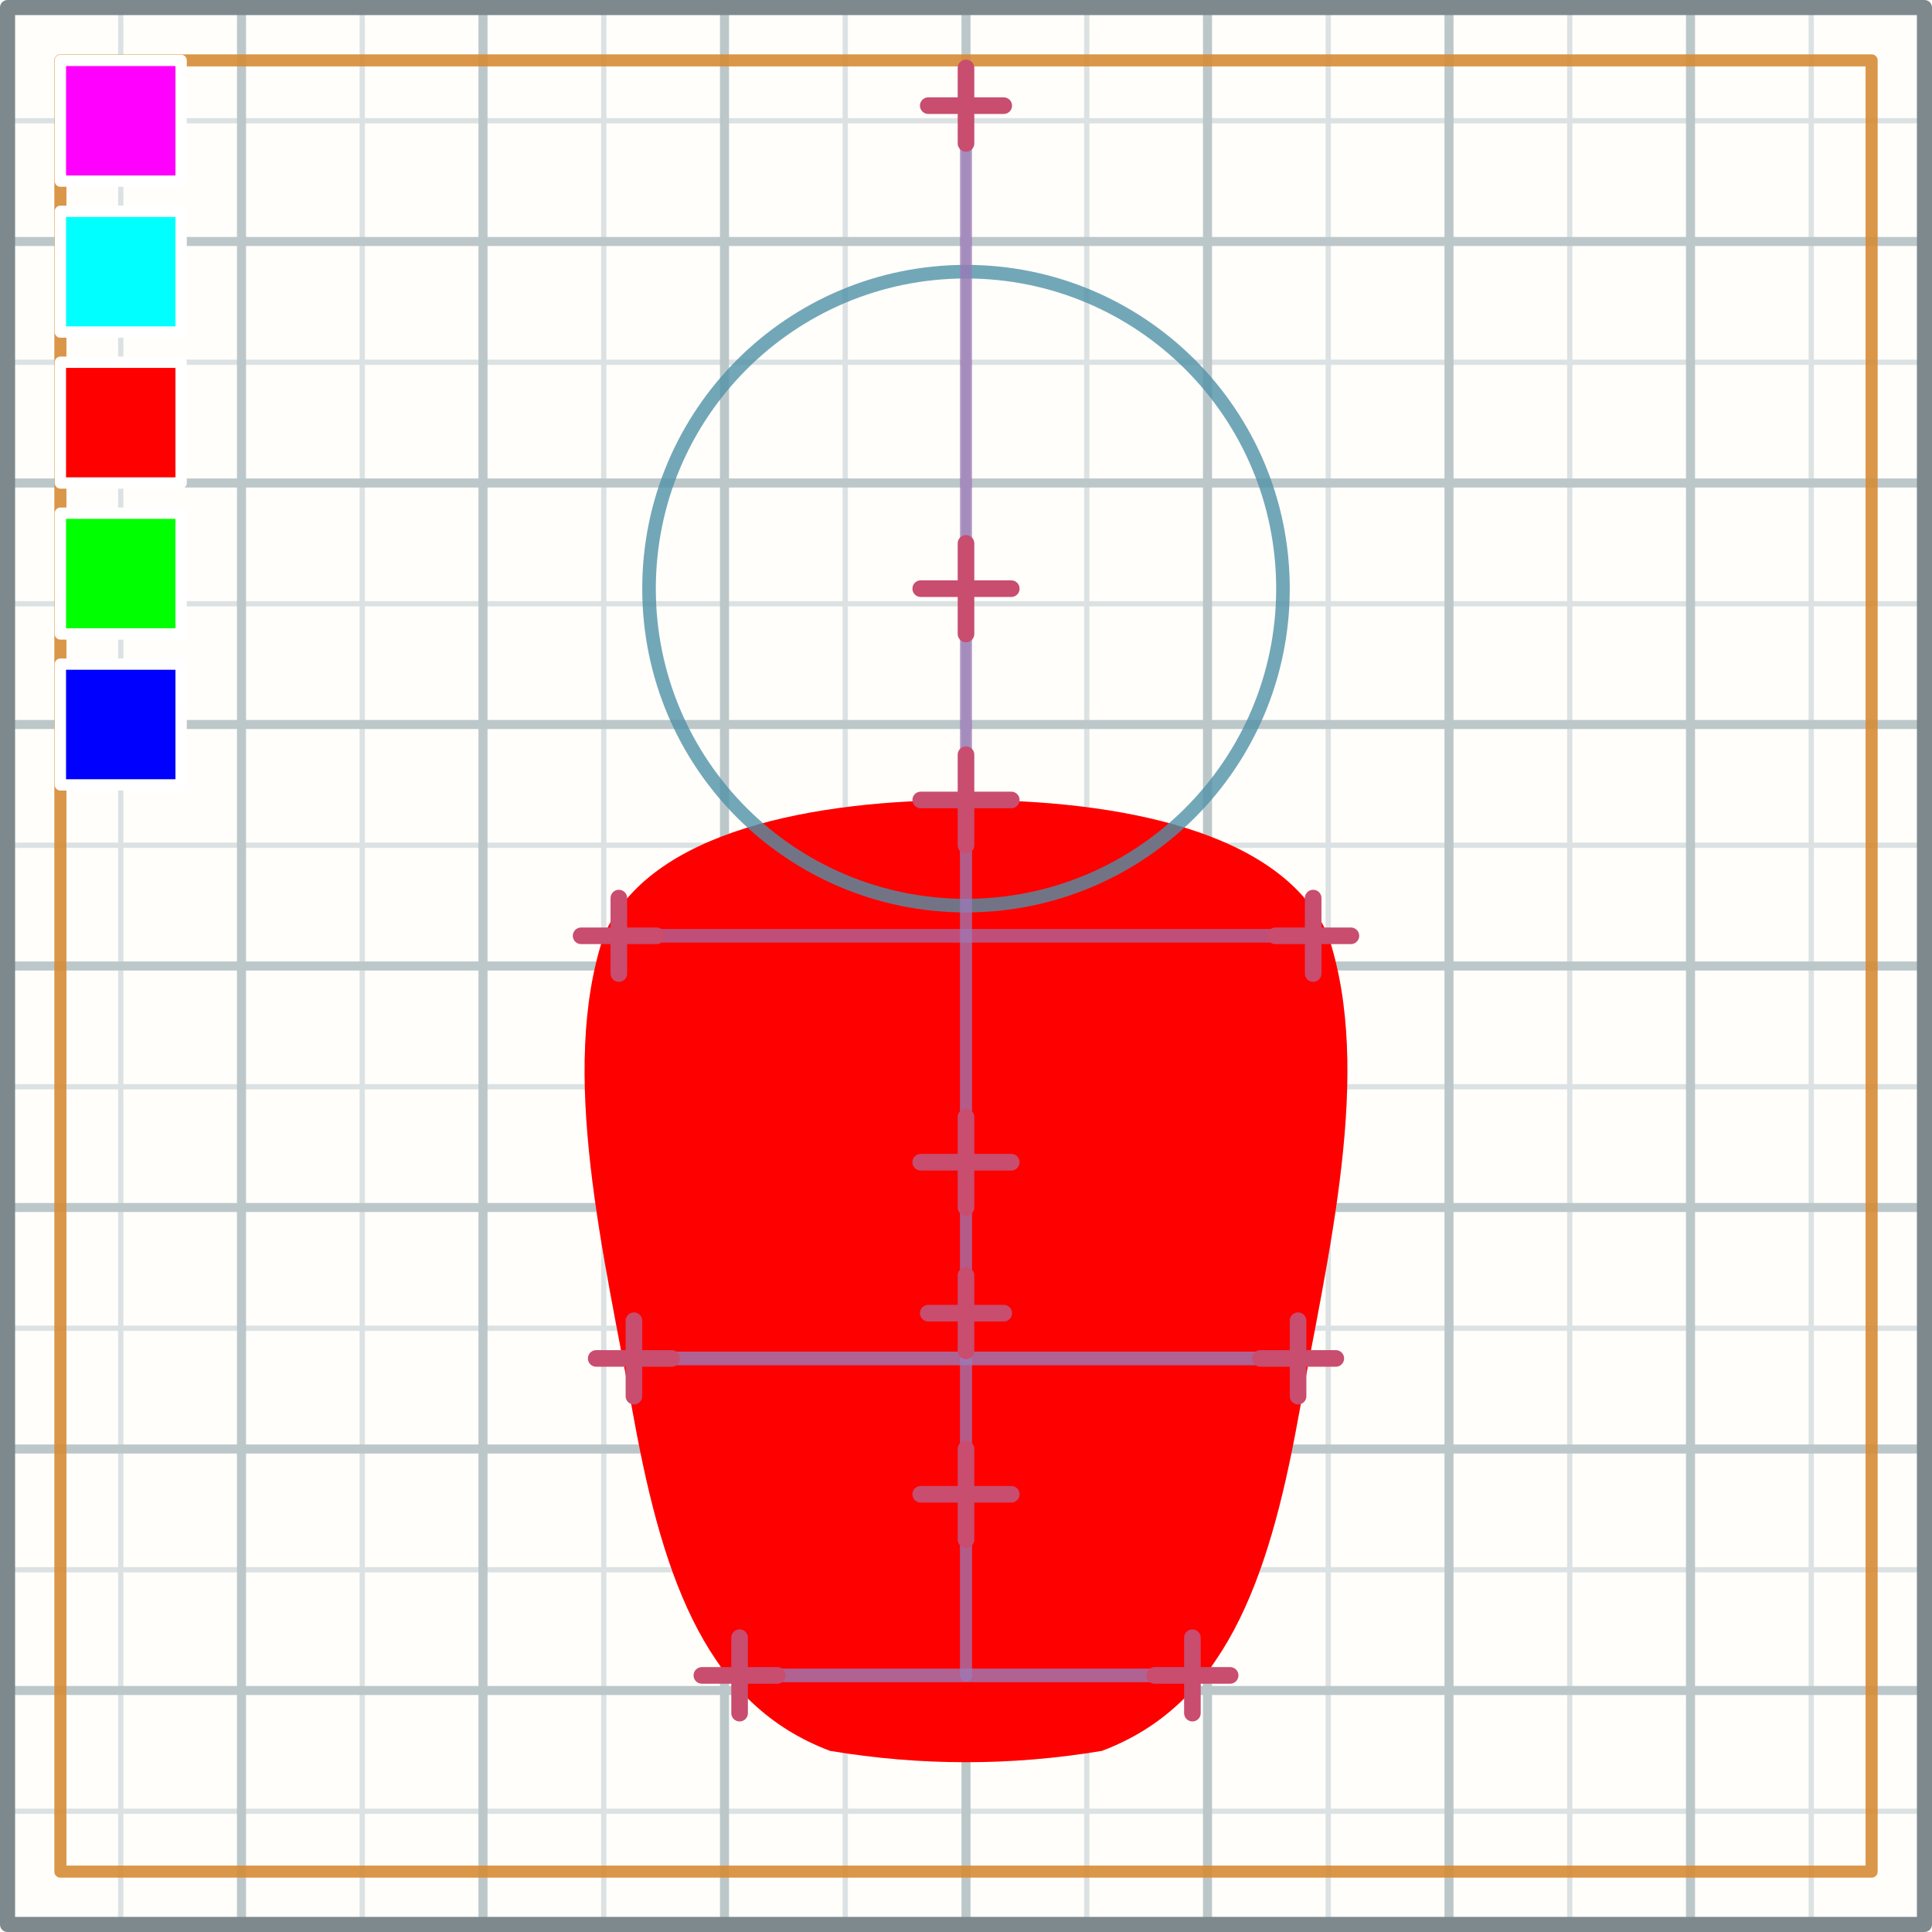
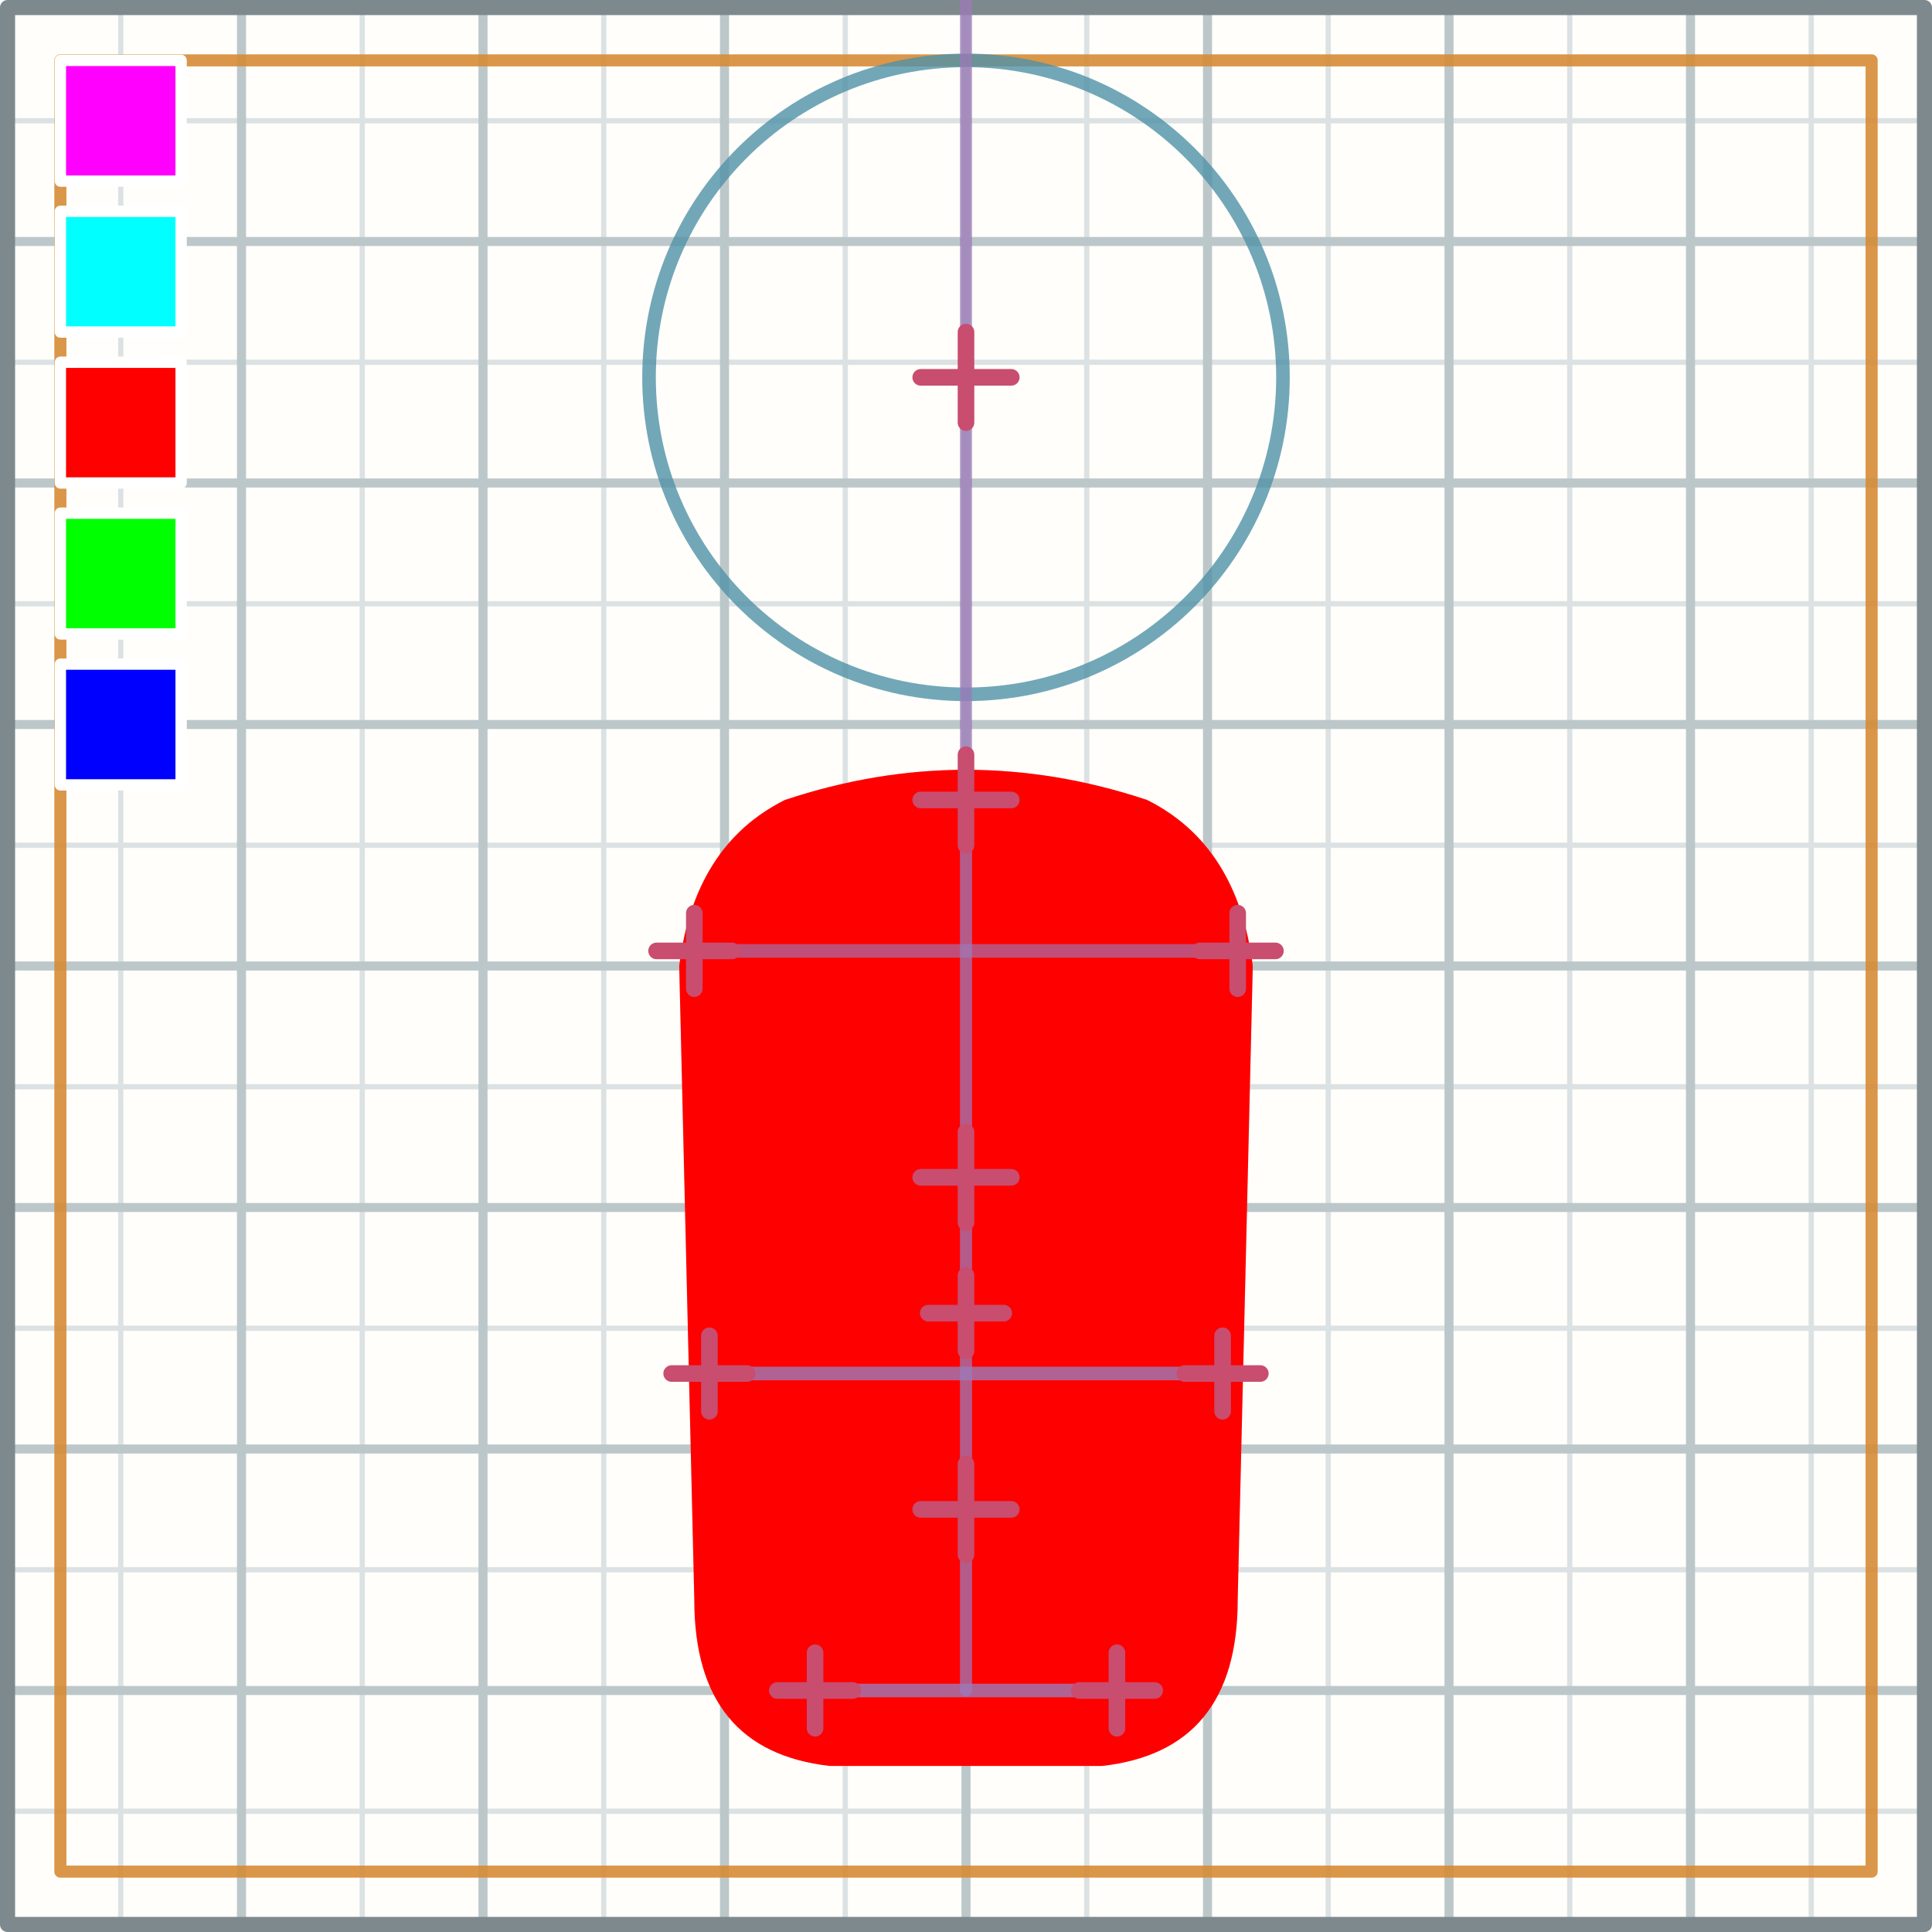
<svg xmlns="http://www.w3.org/2000/svg" viewBox="0 0 128 128" width="128" height="128">
  <path id="reference/canvas-background" d="M 0 0 H 128 V 128 H 0 Z" fill="#FFFEFA" fill-rule="nonzero" />
  <g id="guide/grid-minor">
    <path id="guide/grid-minor/path" d="M 8 0 V 128 M 0 8 H 128 M 16 0 V 128 M 0 16 H 128 M 24 0 V 128 M 0 24 H 128 M 32 0 V 128 M 0 32 H 128 M 40 0 V 128 M 0 40 H 128 M 48 0 V 128 M 0 48 H 128 M 56 0 V 128 M 0 56 H 128 M 64 0 V 128 M 0 64 H 128 M 72 0 V 128 M 0 72 H 128 M 80 0 V 128 M 0 80 H 128 M 88 0 V 128 M 0 88 H 128 M 96 0 V 128 M 0 96 H 128 M 104 0 V 128 M 0 104 H 128 M 112 0 V 128 M 0 112 H 128 M 120 0 V 128 M 0 120 H 128" fill="none" stroke="#DCE2E3" stroke-width="0.35" stroke-linecap="round" stroke-linejoin="round" />
  </g>
  <g id="guide/grid-major">
    <path id="guide/grid-major/path" d="M 16 0 V 128 M 0 16 H 128 M 32 0 V 128 M 0 32 H 128 M 48 0 V 128 M 0 48 H 128 M 64 0 V 128 M 0 64 H 128 M 80 0 V 128 M 0 80 H 128 M 96 0 V 128 M 0 96 H 128 M 112 0 V 128 M 0 112 H 128" fill="none" stroke="#BCC7CA" stroke-width="0.6" stroke-linecap="round" stroke-linejoin="round" />
  </g>
  <g id="guide/canvas">
    <path id="guide/canvas/border" d="M 0.5 0.5 H 127.5 V 127.5 H 0.5 Z" fill="none" stroke="#7E898E" stroke-width="1" stroke-linecap="round" stroke-linejoin="round" />
    <path id="guide/canvas/outline-safe-area" d="M 4 4 H 124 V 124 H 4 Z" fill="none" stroke="#D68B35" stroke-width="0.8" stroke-linecap="round" stroke-linejoin="round" opacity="0.9" />
  </g>
  <g id="reference/body-tall" opacity="0.22" transform="translate(64 87)">
-     <path id="reference/body-tall/shape-001" d="M 0 -34 C -10 -34 -21 -32 -24 -25 C -27 -16 -24 -4 -22 7 C -20 18 -17 26 -9 29 C -3 30 3 30 9 29 C 17 26 20 18 22 7 C 24 -4 27 -16 24 -25 C 21 -32 10 -34 0 -34 Z" fill="#66747A" fill-rule="nonzero" />
+     <path id="reference/body-tall/shape-001" d="M -12 -34 Q 0 -38 12 -34 Q 18 -31 19 -23 L 18 19 Q 18 29 9 30 H -9 Q -18 29 -18 19 L -19 -23 Q -18 -31 -12 -34 Z" fill="#66747A" fill-rule="nonzero" />
  </g>
  <g id="art" transform="translate(64 87)">
-     <path id="art/silhouette" d="M 0 -34 C -10 -34 -21 -32 -24 -25 C -27 -16 -24 -4 -22 7 C -20 18 -17 26 -9 29 C -3 30 3 30 9 29 C 17 26 20 18 22 7 C 24 -4 27 -16 24 -25 C 21 -32 10 -34 0 -34 Z" fill="#FF0000" fill-rule="nonzero" />
+     <path id="art/silhouette" d="M -12 -34 Q 0 -38 12 -34 Q 18 -31 19 -23 L 18 19 Q 18 29 9 30 H -9 Q -18 29 -18 19 L -19 -23 Q -18 -31 -12 -34 Z" fill="#FF0000" fill-rule="nonzero" />
  </g>
  <g id="guide/head-radius">
-     <path id="guide/head-radius/path" d="M 43 39 a 21 21 0 1 0 42 0 a 21 21 0 1 0 -42 0 Z" fill="none" stroke="#4F91A8" stroke-width="0.9" stroke-linecap="round" stroke-linejoin="round" opacity="0.8" />
+     <path id="guide/head-radius/path" d="M 43 25 a 21 21 0 1 0 42 0 a 21 21 0 1 0 -42 0 Z" fill="none" stroke="#4F91A8" stroke-width="0.9" stroke-linecap="round" stroke-linejoin="round" opacity="0.8" />
  </g>
  <g id="guide/body-rig">
-     <path id="guide/body-rig/axis" d="M 64 7 L 64 39 L 64 53 L 64 77 L 64 99 L 64 111" fill="none" stroke="#9C7AB8" stroke-width="0.8" stroke-linecap="round" stroke-linejoin="round" opacity="0.75" />
-     <path id="guide/body-rig/shoulders" d="M 41 62 L 87 62" fill="none" stroke="#9C7AB8" stroke-width="0.9" stroke-linecap="round" stroke-linejoin="round" opacity="0.65" />
-     <path id="guide/body-rig/waist" d="M 42 90 L 86 90" fill="none" stroke="#9C7AB8" stroke-width="0.9" stroke-linecap="round" stroke-linejoin="round" opacity="0.8" />
-     <path id="guide/body-rig/hem" d="M 49 111 L 79 111" fill="none" stroke="#9C7AB8" stroke-width="0.9" stroke-linecap="round" stroke-linejoin="round" opacity="0.8" />
+     <path id="guide/body-rig/axis" d="M 64 -7 L 64 25 L 64 53 L 64 78 L 64 100 L 64 112" fill="none" stroke="#9C7AB8" stroke-width="0.8" stroke-linecap="round" stroke-linejoin="round" opacity="0.75" />
+     <path id="guide/body-rig/shoulders" d="M 46 63 L 82 63" fill="none" stroke="#9C7AB8" stroke-width="0.9" stroke-linecap="round" stroke-linejoin="round" opacity="0.65" />
+     <path id="guide/body-rig/waist" d="M 47 91 L 81 91" fill="none" stroke="#9C7AB8" stroke-width="0.9" stroke-linecap="round" stroke-linejoin="round" opacity="0.8" />
+     <path id="guide/body-rig/hem" d="M 54 112 L 74 112" fill="none" stroke="#9C7AB8" stroke-width="0.9" stroke-linecap="round" stroke-linejoin="round" opacity="0.8" />
  </g>
  <g id="anchors">
    <path id="anchors/bodyOrigin" d="M 61.5 87 H 66.5 M 64 84.5 V 89.5" fill="none" stroke="#C84D6F" stroke-width="1.1" stroke-linecap="round" stroke-linejoin="round" />
-     <path id="anchors/headCenter" d="M 61 39 H 67 M 64 36 V 42" fill="none" stroke="#C84D6F" stroke-width="1.1" stroke-linecap="round" stroke-linejoin="round" />
-     <path id="anchors/aboveHead" d="M 61.5 7 H 66.5 M 64 4.5 V 9.5" fill="none" stroke="#C84D6F" stroke-width="1.1" stroke-linecap="round" stroke-linejoin="round" />
+     <path id="anchors/headCenter" d="M 61 25 H 67 M 64 22 V 28" fill="none" stroke="#C84D6F" stroke-width="1.1" stroke-linecap="round" stroke-linejoin="round" />
+     <path id="anchors/aboveHead" d="M 61.5 -7 H 66.5 M 64 -9.5 V -4.5" fill="none" stroke="#C84D6F" stroke-width="1.1" stroke-linecap="round" stroke-linejoin="round" />
    <path id="anchors/neck" d="M 61 53 H 67 M 64 50 V 56" fill="none" stroke="#C84D6F" stroke-width="1.1" stroke-linecap="round" stroke-linejoin="round" />
-     <path id="anchors/chest" d="M 61 77 H 67 M 64 74 V 80" fill="none" stroke="#C84D6F" stroke-width="1.1" stroke-linecap="round" stroke-linejoin="round" />
-     <path id="anchors/hip" d="M 61 99 H 67 M 64 96 V 102" fill="none" stroke="#C84D6F" stroke-width="1.1" stroke-linecap="round" stroke-linejoin="round" />
-     <path id="anchors/shoulders-left" d="M 38.5 62 H 43.5 M 41 59.5 V 64.5" fill="none" stroke="#C84D6F" stroke-width="1.1" stroke-linecap="round" stroke-linejoin="round" />
-     <path id="anchors/shoulders-right" d="M 84.5 62 H 89.5 M 87 59.5 V 64.5" fill="none" stroke="#C84D6F" stroke-width="1.1" stroke-linecap="round" stroke-linejoin="round" />
-     <path id="anchors/waist-left" d="M 39.5 90 H 44.5 M 42 87.5 V 92.5" fill="none" stroke="#C84D6F" stroke-width="1.1" stroke-linecap="round" stroke-linejoin="round" />
-     <path id="anchors/waist-right" d="M 83.5 90 H 88.5 M 86 87.5 V 92.5" fill="none" stroke="#C84D6F" stroke-width="1.1" stroke-linecap="round" stroke-linejoin="round" />
-     <path id="anchors/hem-left" d="M 46.5 111 H 51.5 M 49 108.5 V 113.5" fill="none" stroke="#C84D6F" stroke-width="1.1" stroke-linecap="round" stroke-linejoin="round" />
-     <path id="anchors/hem-right" d="M 76.5 111 H 81.5 M 79 108.5 V 113.5" fill="none" stroke="#C84D6F" stroke-width="1.1" stroke-linecap="round" stroke-linejoin="round" />
+     <path id="anchors/chest" d="M 61 78 H 67 M 64 75 V 81" fill="none" stroke="#C84D6F" stroke-width="1.1" stroke-linecap="round" stroke-linejoin="round" />
+     <path id="anchors/hip" d="M 61 100 H 67 M 64 97 V 103" fill="none" stroke="#C84D6F" stroke-width="1.1" stroke-linecap="round" stroke-linejoin="round" />
+     <path id="anchors/shoulders-left" d="M 43.5 63 H 48.5 M 46 60.5 V 65.5" fill="none" stroke="#C84D6F" stroke-width="1.1" stroke-linecap="round" stroke-linejoin="round" />
+     <path id="anchors/shoulders-right" d="M 79.5 63 H 84.5 M 82 60.5 V 65.5" fill="none" stroke="#C84D6F" stroke-width="1.1" stroke-linecap="round" stroke-linejoin="round" />
+     <path id="anchors/waist-left" d="M 44.5 91 H 49.5 M 47 88.5 V 93.5" fill="none" stroke="#C84D6F" stroke-width="1.1" stroke-linecap="round" stroke-linejoin="round" />
+     <path id="anchors/waist-right" d="M 78.5 91 H 83.5 M 81 88.5 V 93.5" fill="none" stroke="#C84D6F" stroke-width="1.1" stroke-linecap="round" stroke-linejoin="round" />
+     <path id="anchors/hem-left" d="M 51.5 112 H 56.5 M 54 109.5 V 114.5" fill="none" stroke="#C84D6F" stroke-width="1.1" stroke-linecap="round" stroke-linejoin="round" />
+     <path id="anchors/hem-right" d="M 71.5 112 H 76.5 M 74 109.5 V 114.5" fill="none" stroke="#C84D6F" stroke-width="1.1" stroke-linecap="round" stroke-linejoin="round" />
  </g>
  <g id="swatches">
    <path id="swatches/skin" d="M 4 4 H 12 V 12 H 4 Z" fill="#FF00FF" fill-rule="nonzero" stroke="#FFFFFF" stroke-width="0.75" stroke-linecap="round" stroke-linejoin="round" />
    <path id="swatches/hair" d="M 4 14 H 12 V 22 H 4 Z" fill="#00FFFF" fill-rule="nonzero" stroke="#FFFFFF" stroke-width="0.75" stroke-linecap="round" stroke-linejoin="round" />
    <path id="swatches/outfitPrimary" d="M 4 24 H 12 V 32 H 4 Z" fill="#FF0000" fill-rule="nonzero" stroke="#FFFFFF" stroke-width="0.75" stroke-linecap="round" stroke-linejoin="round" />
    <path id="swatches/outfitSecondary" d="M 4 34 H 12 V 42 H 4 Z" fill="#00FF00" fill-rule="nonzero" stroke="#FFFFFF" stroke-width="0.75" stroke-linecap="round" stroke-linejoin="round" />
    <path id="swatches/accent" d="M 4 44 H 12 V 52 H 4 Z" fill="#0000FF" fill-rule="nonzero" stroke="#FFFFFF" stroke-width="0.75" stroke-linecap="round" stroke-linejoin="round" />
  </g>
</svg>
